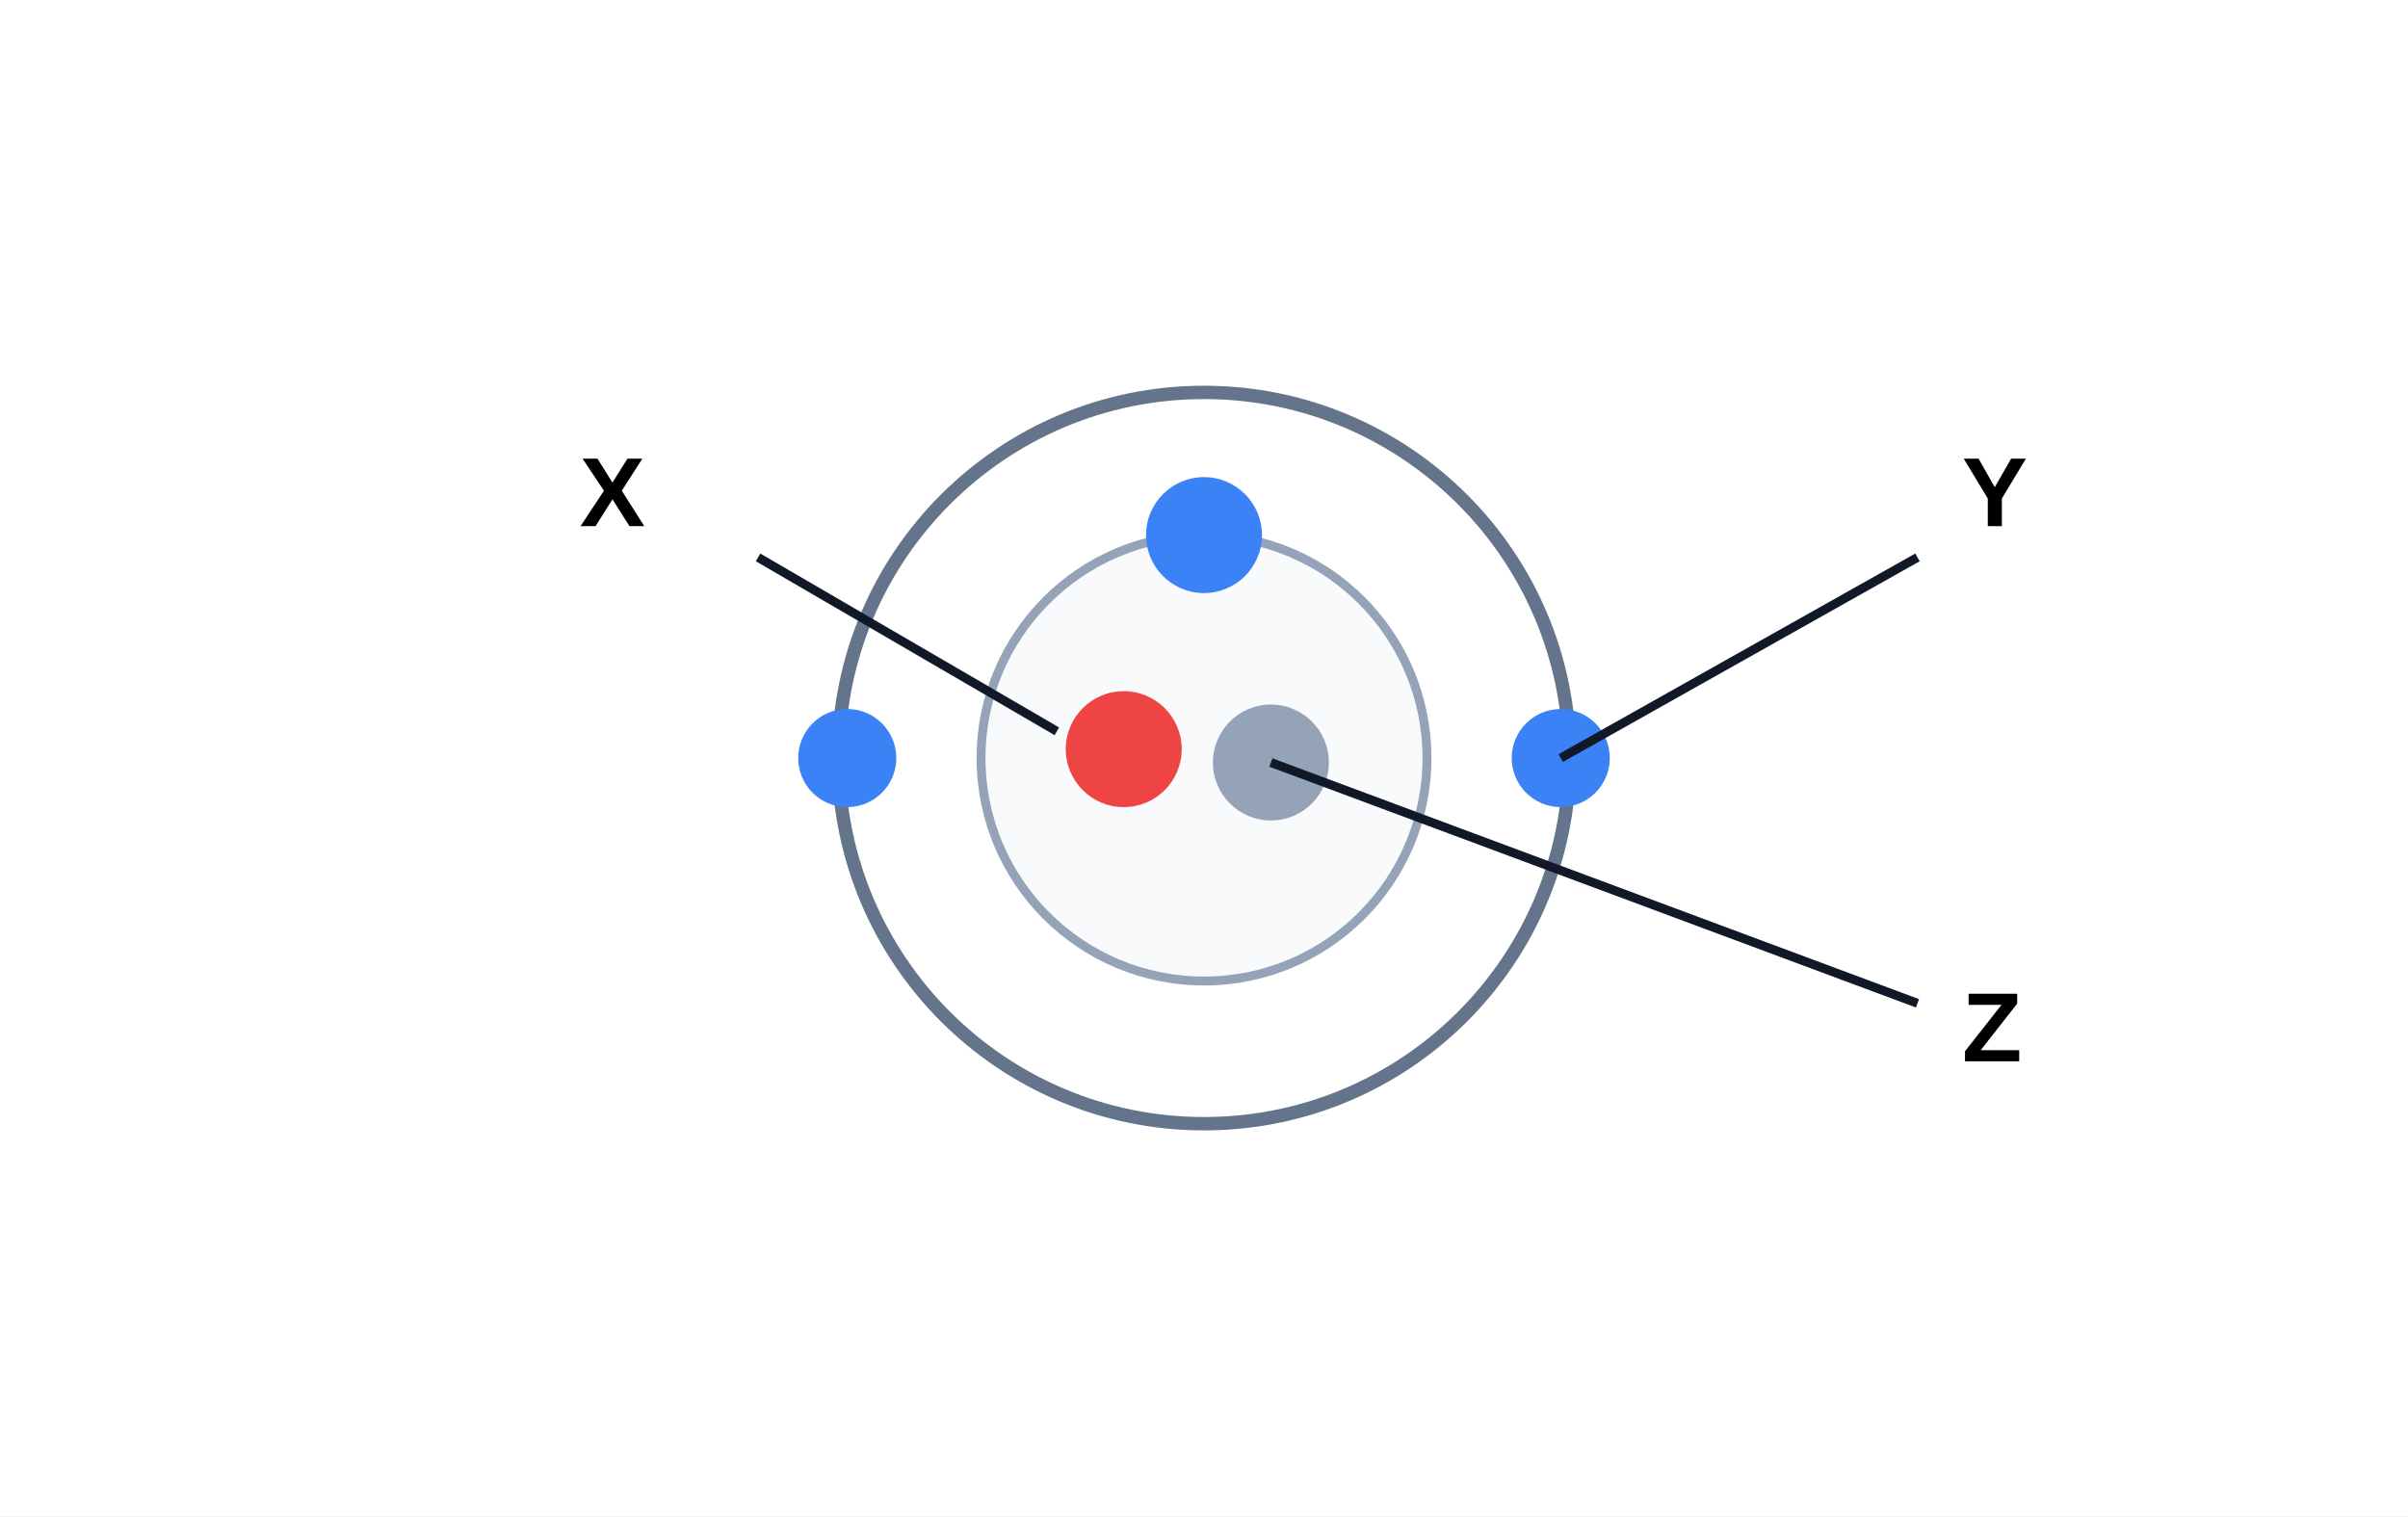
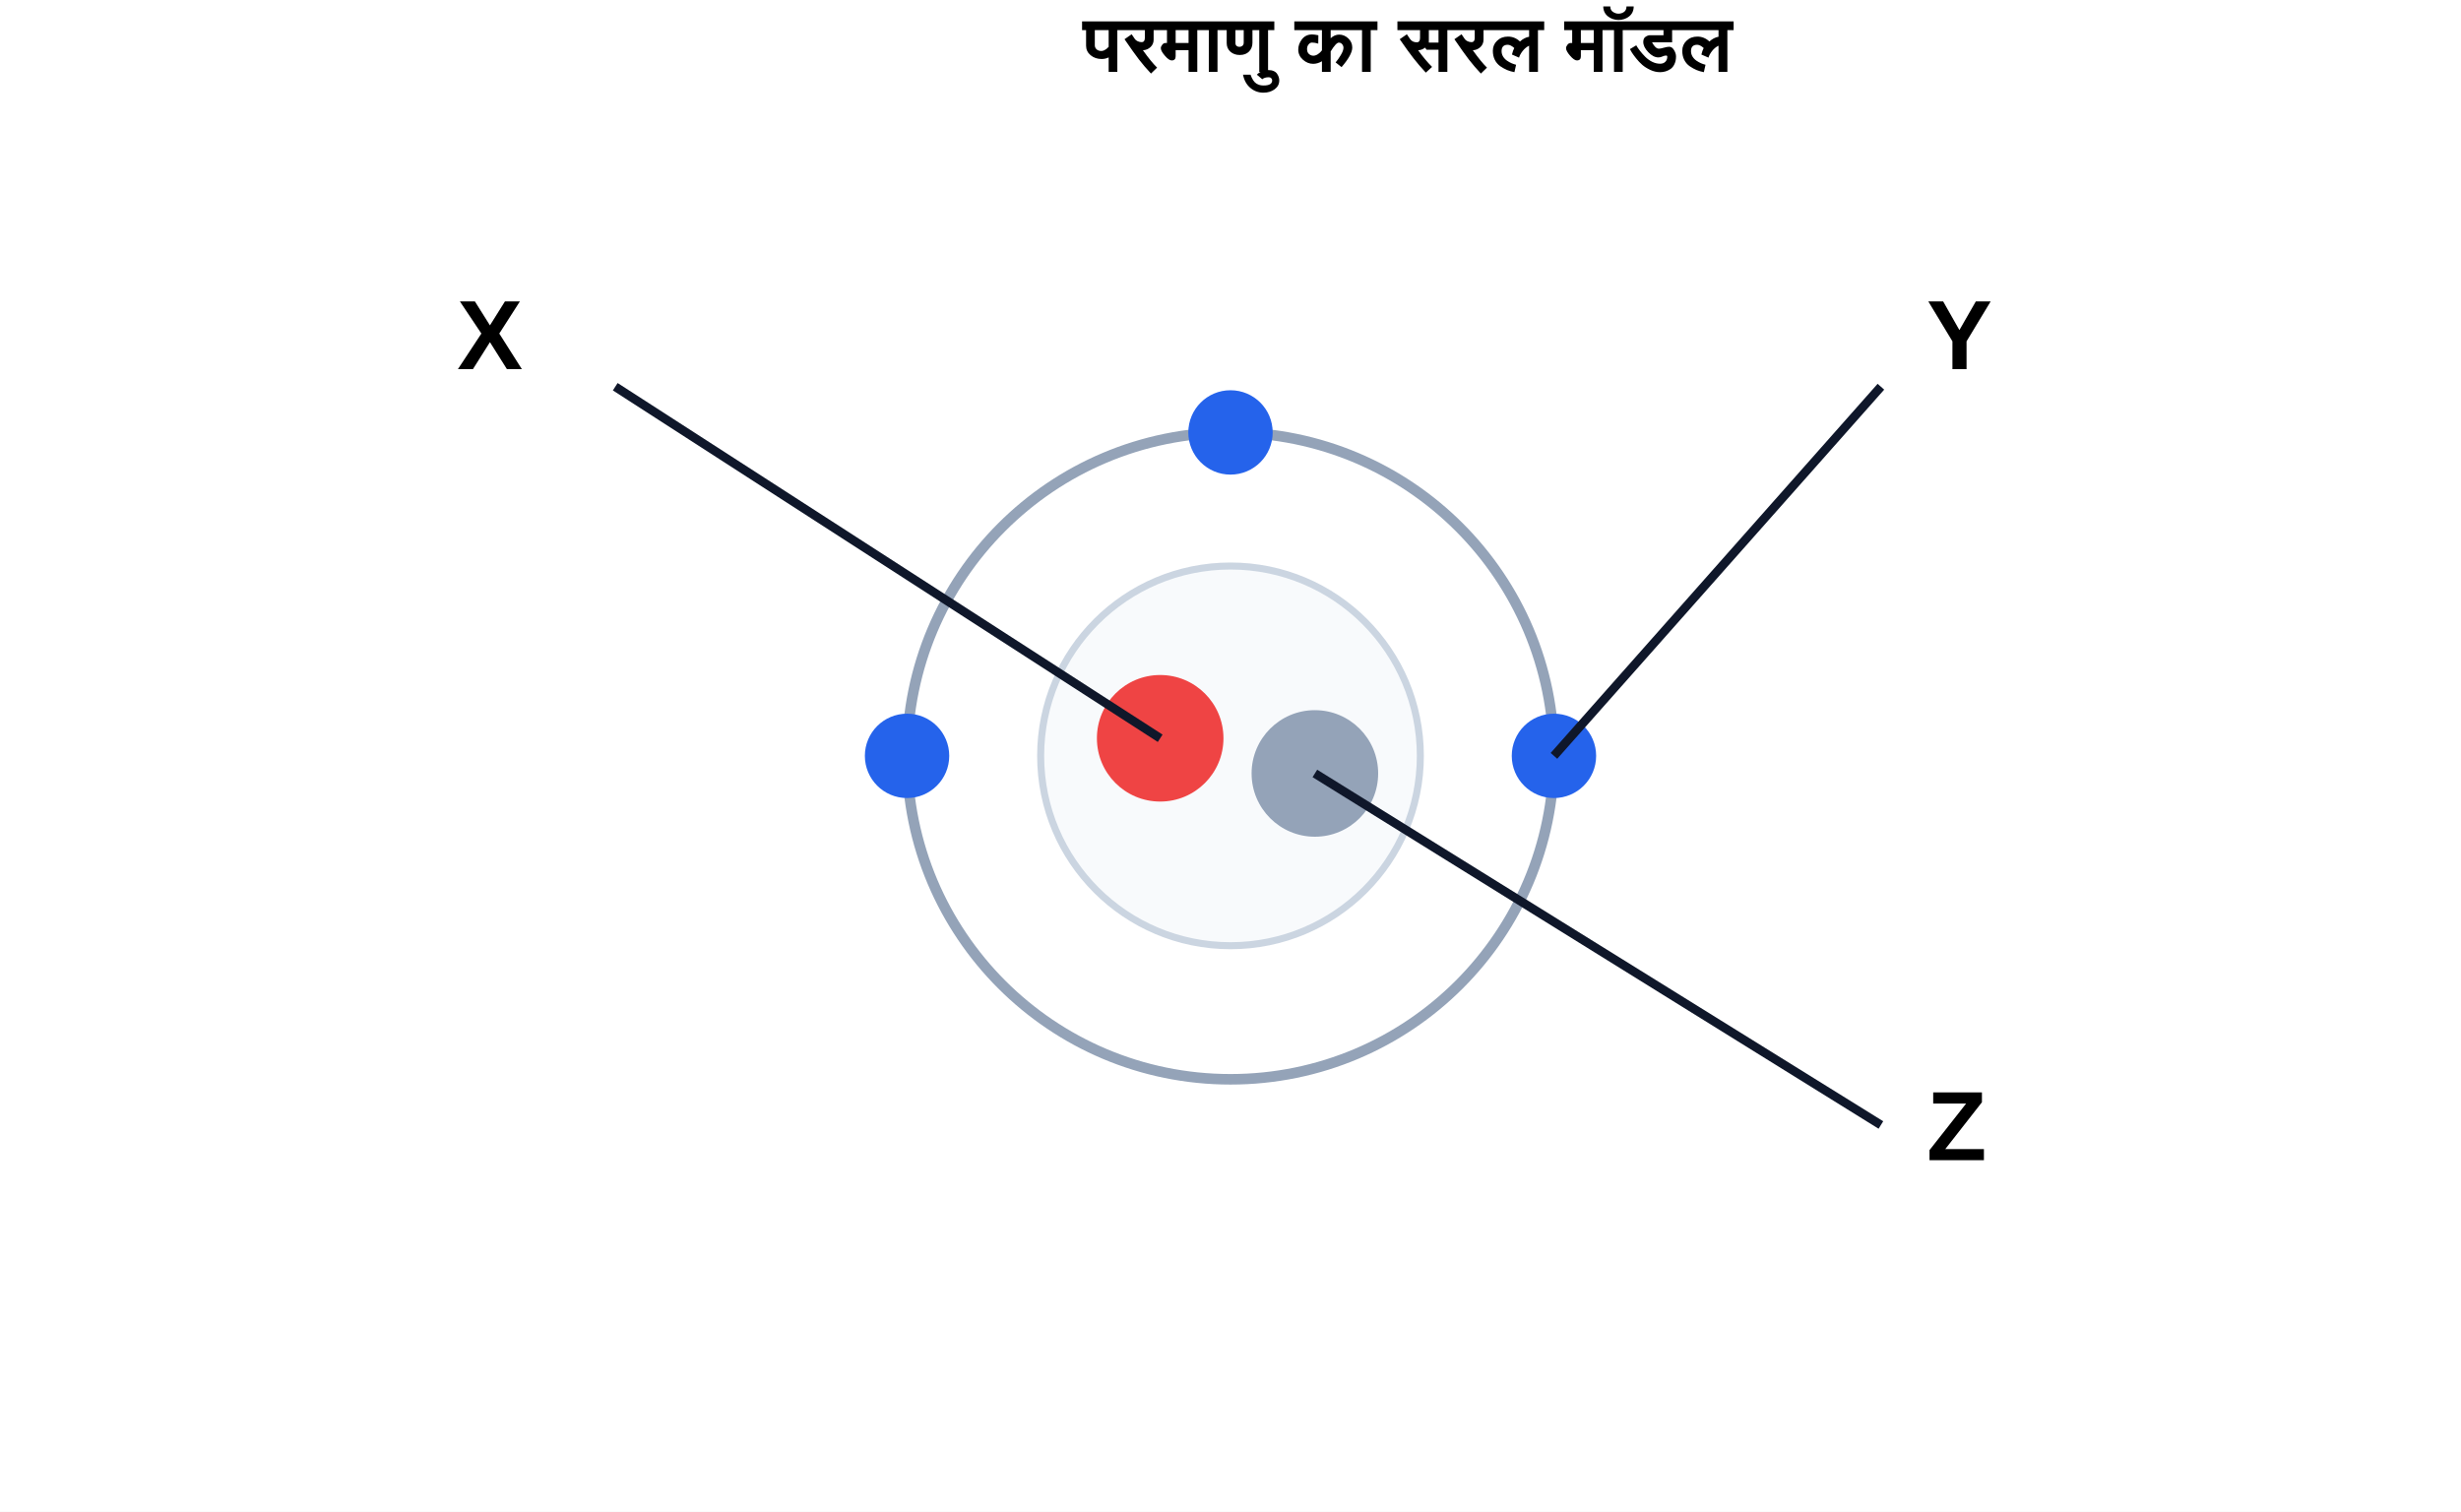
- <svg xmlns="http://www.w3.org/2000/svg" viewBox="0 0 540 340">
-   <rect width="100%" height="100%" fill="#fff" />
-   <circle cx="270" cy="170" r="82" fill="none" stroke="#64748b" stroke-width="3" />
-   <circle cx="270" cy="170" r="50" fill="#f8fafc" stroke="#94a3b8" stroke-width="2" />
-   <circle cx="252" cy="168" r="13" fill="#ef4444" />
-   <circle cx="285" cy="171" r="13" fill="#94a3b8" />
-   <circle cx="270" cy="120" r="13" fill="#3b82f6" />
-   <circle cx="190" cy="170" r="11" fill="#3b82f6" />
-   <circle cx="350" cy="170" r="11" fill="#3b82f6" />
-   <line x1="237" y1="164" x2="170" y2="125" stroke="#111827" stroke-width="2" />
-   <line x1="350" y1="170" x2="430" y2="125" stroke="#111827" stroke-width="2" />
-   <line x1="285" y1="171" x2="430" y2="225" stroke="#111827" stroke-width="2" />
-   <text x="130" y="118" font-size="22" font-family="Arial" font-weight="700">X</text>
-   <text x="440" y="118" font-size="22" font-family="Arial" font-weight="700">Y</text>
-   <text x="440" y="238" font-size="22" font-family="Arial" font-weight="700">Z</text>
+ <svg xmlns="http://www.w3.org/2000/svg" viewBox="0 0 700 430" role="img" aria-label="Atomic structure diagram with labels X Y Z">
+   <rect width="700" height="430" fill="#fff" />
+   <circle cx="350" cy="215" r="92" fill="none" stroke="#94a3b8" stroke-width="3" />
+   <circle cx="350" cy="215" r="54" fill="#f8fafc" stroke="#cbd5e1" stroke-width="2" />
+   <circle cx="330" cy="210" r="18" fill="#ef4444" />
+   <circle cx="374" cy="220" r="18" fill="#94a3b8" />
+   <g fill="#2563eb">
+     <circle cx="350" cy="123" r="12" />
+     <circle cx="258" cy="215" r="12" />
+     <circle cx="442" cy="215" r="12" />
+   </g>
+   <g stroke="#0f172a" stroke-width="2.5">
+     <line x1="330" y1="210" x2="175" y2="110" />
+     <line x1="442" y1="215" x2="535" y2="110" />
+     <line x1="374" y1="220" x2="535" y2="320" />
+   </g>
+   <text x="130" y="105" font-family="Arial,sans-serif" font-size="28" font-weight="700">X</text>
+   <text x="548" y="105" font-family="Arial,sans-serif" font-size="28" font-weight="700">Y</text>
+   <text x="548" y="330" font-family="Arial,sans-serif" font-size="28" font-weight="700">Z</text>
+   <text x="308" y="20" font-family="Arial,sans-serif" font-size="22" font-weight="700">परमाणु का सरल मॉडल</text>
</svg>
